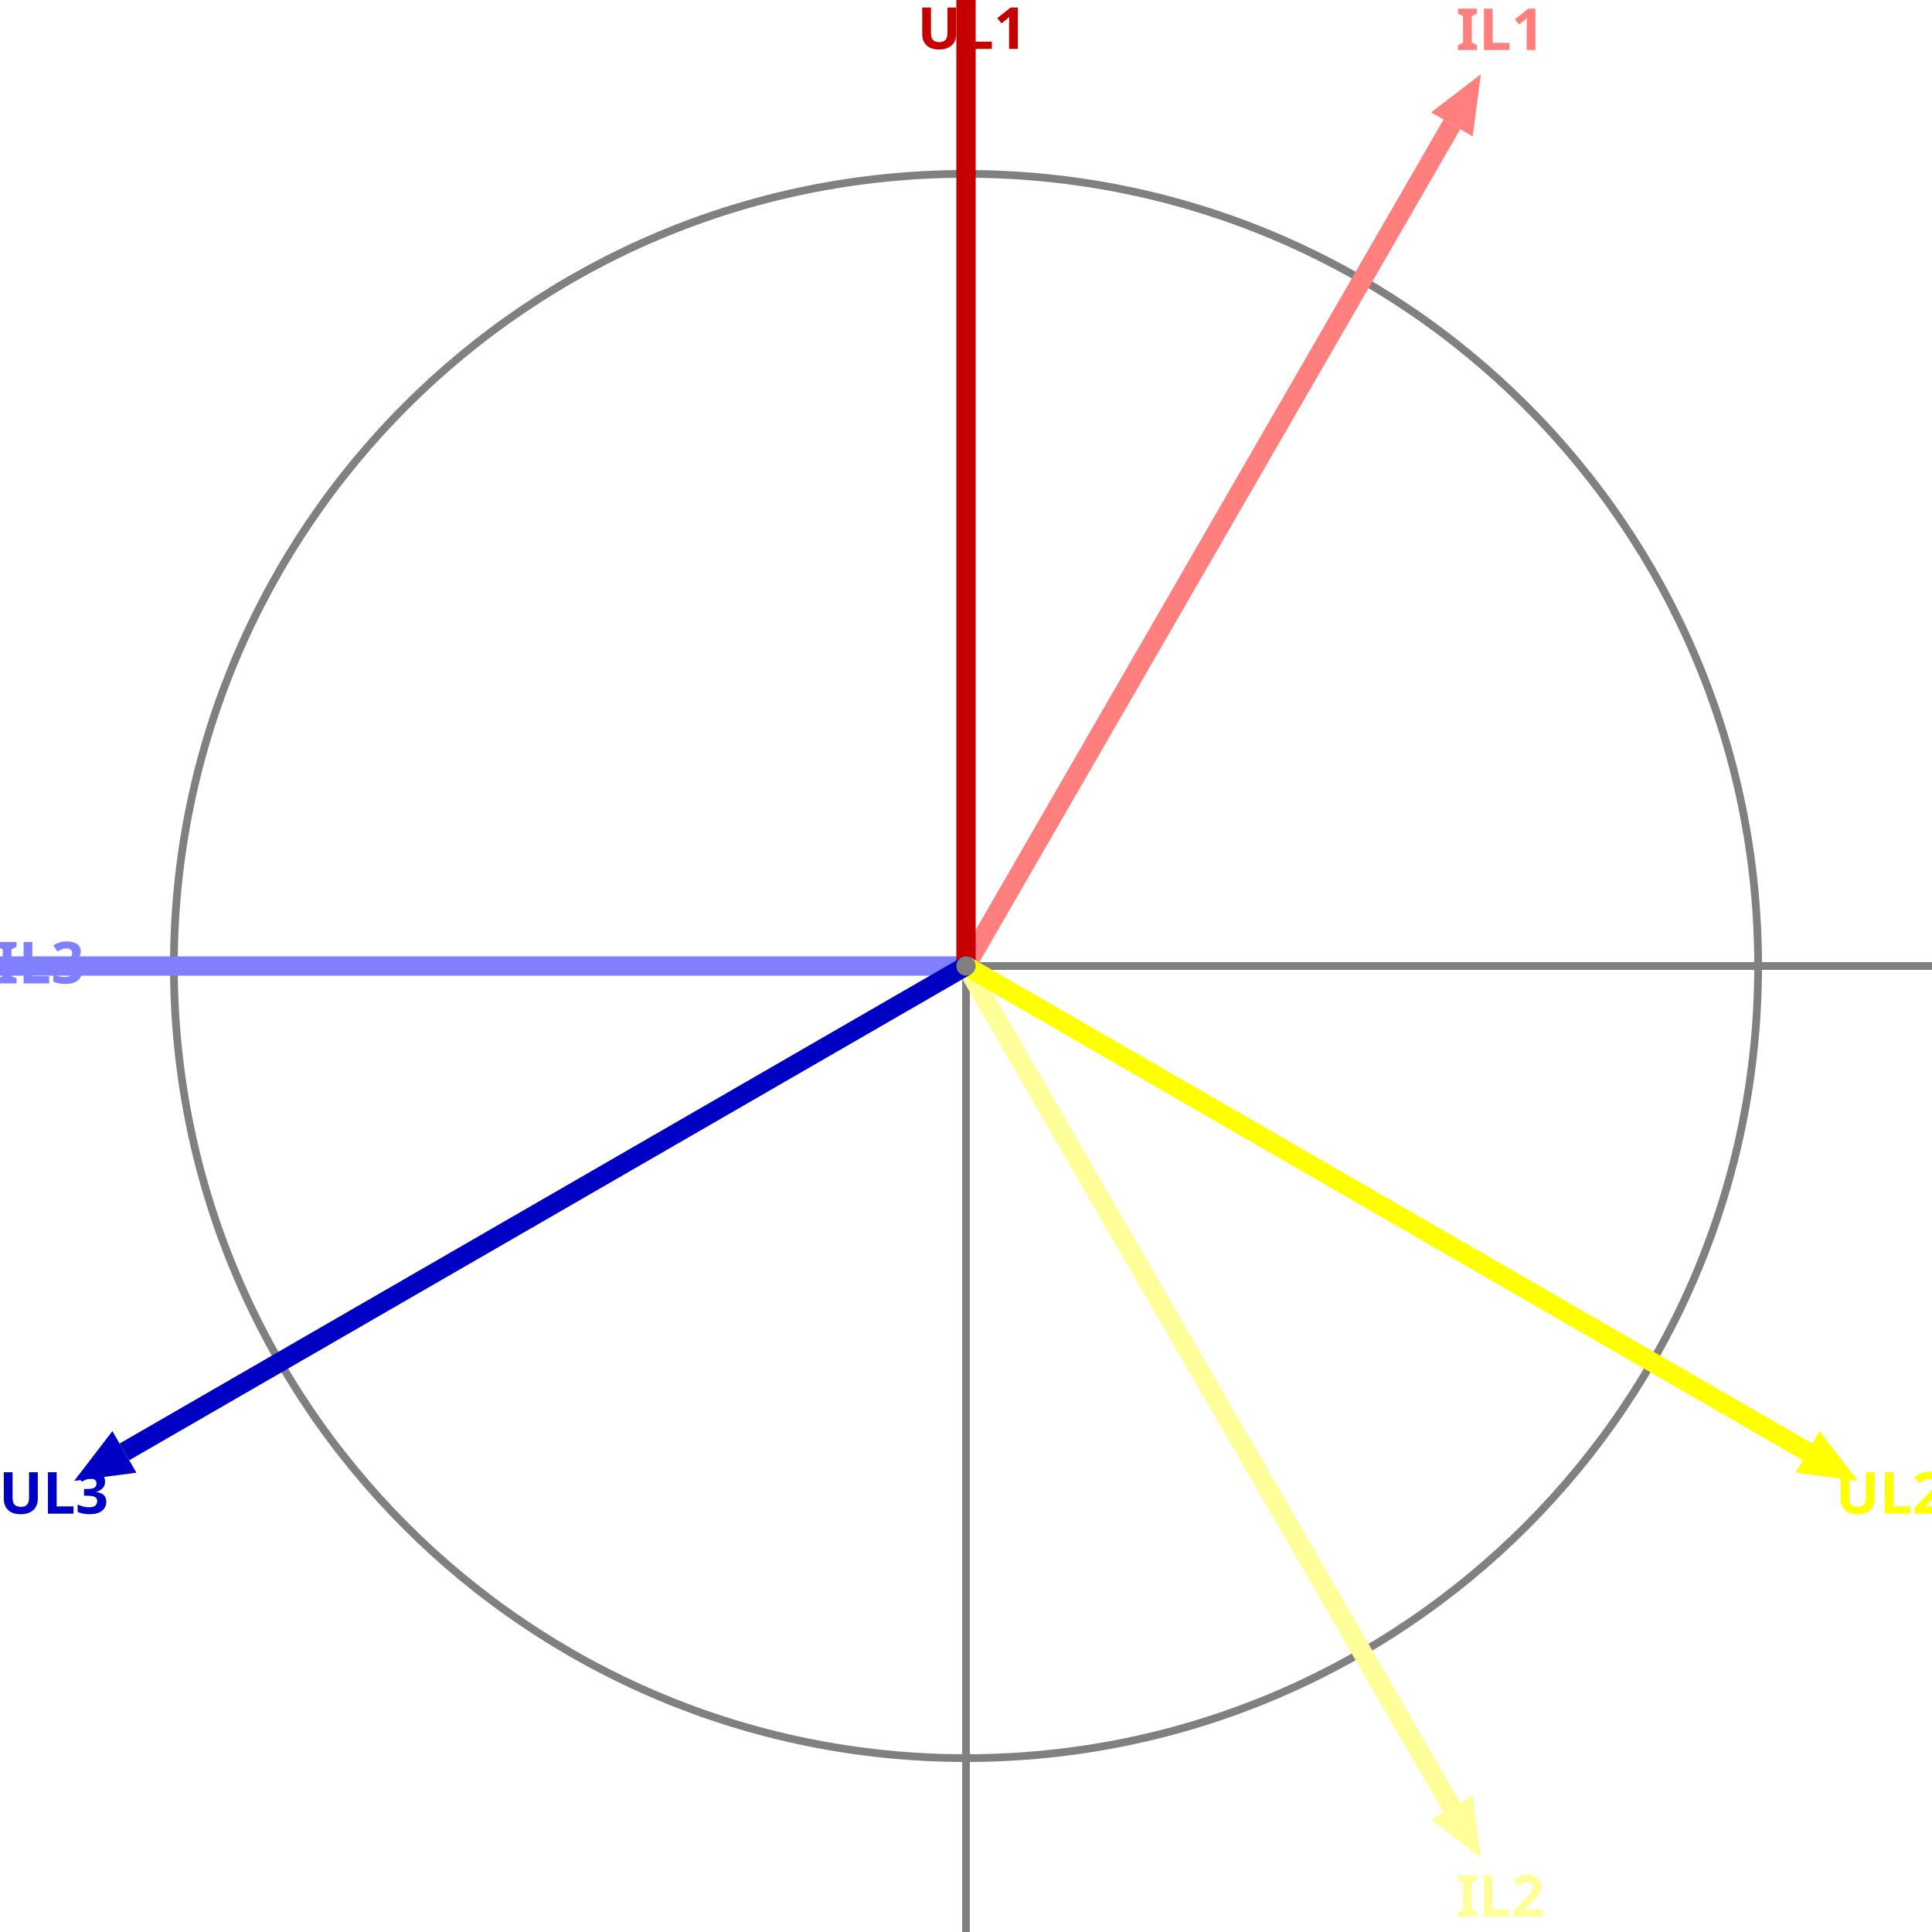
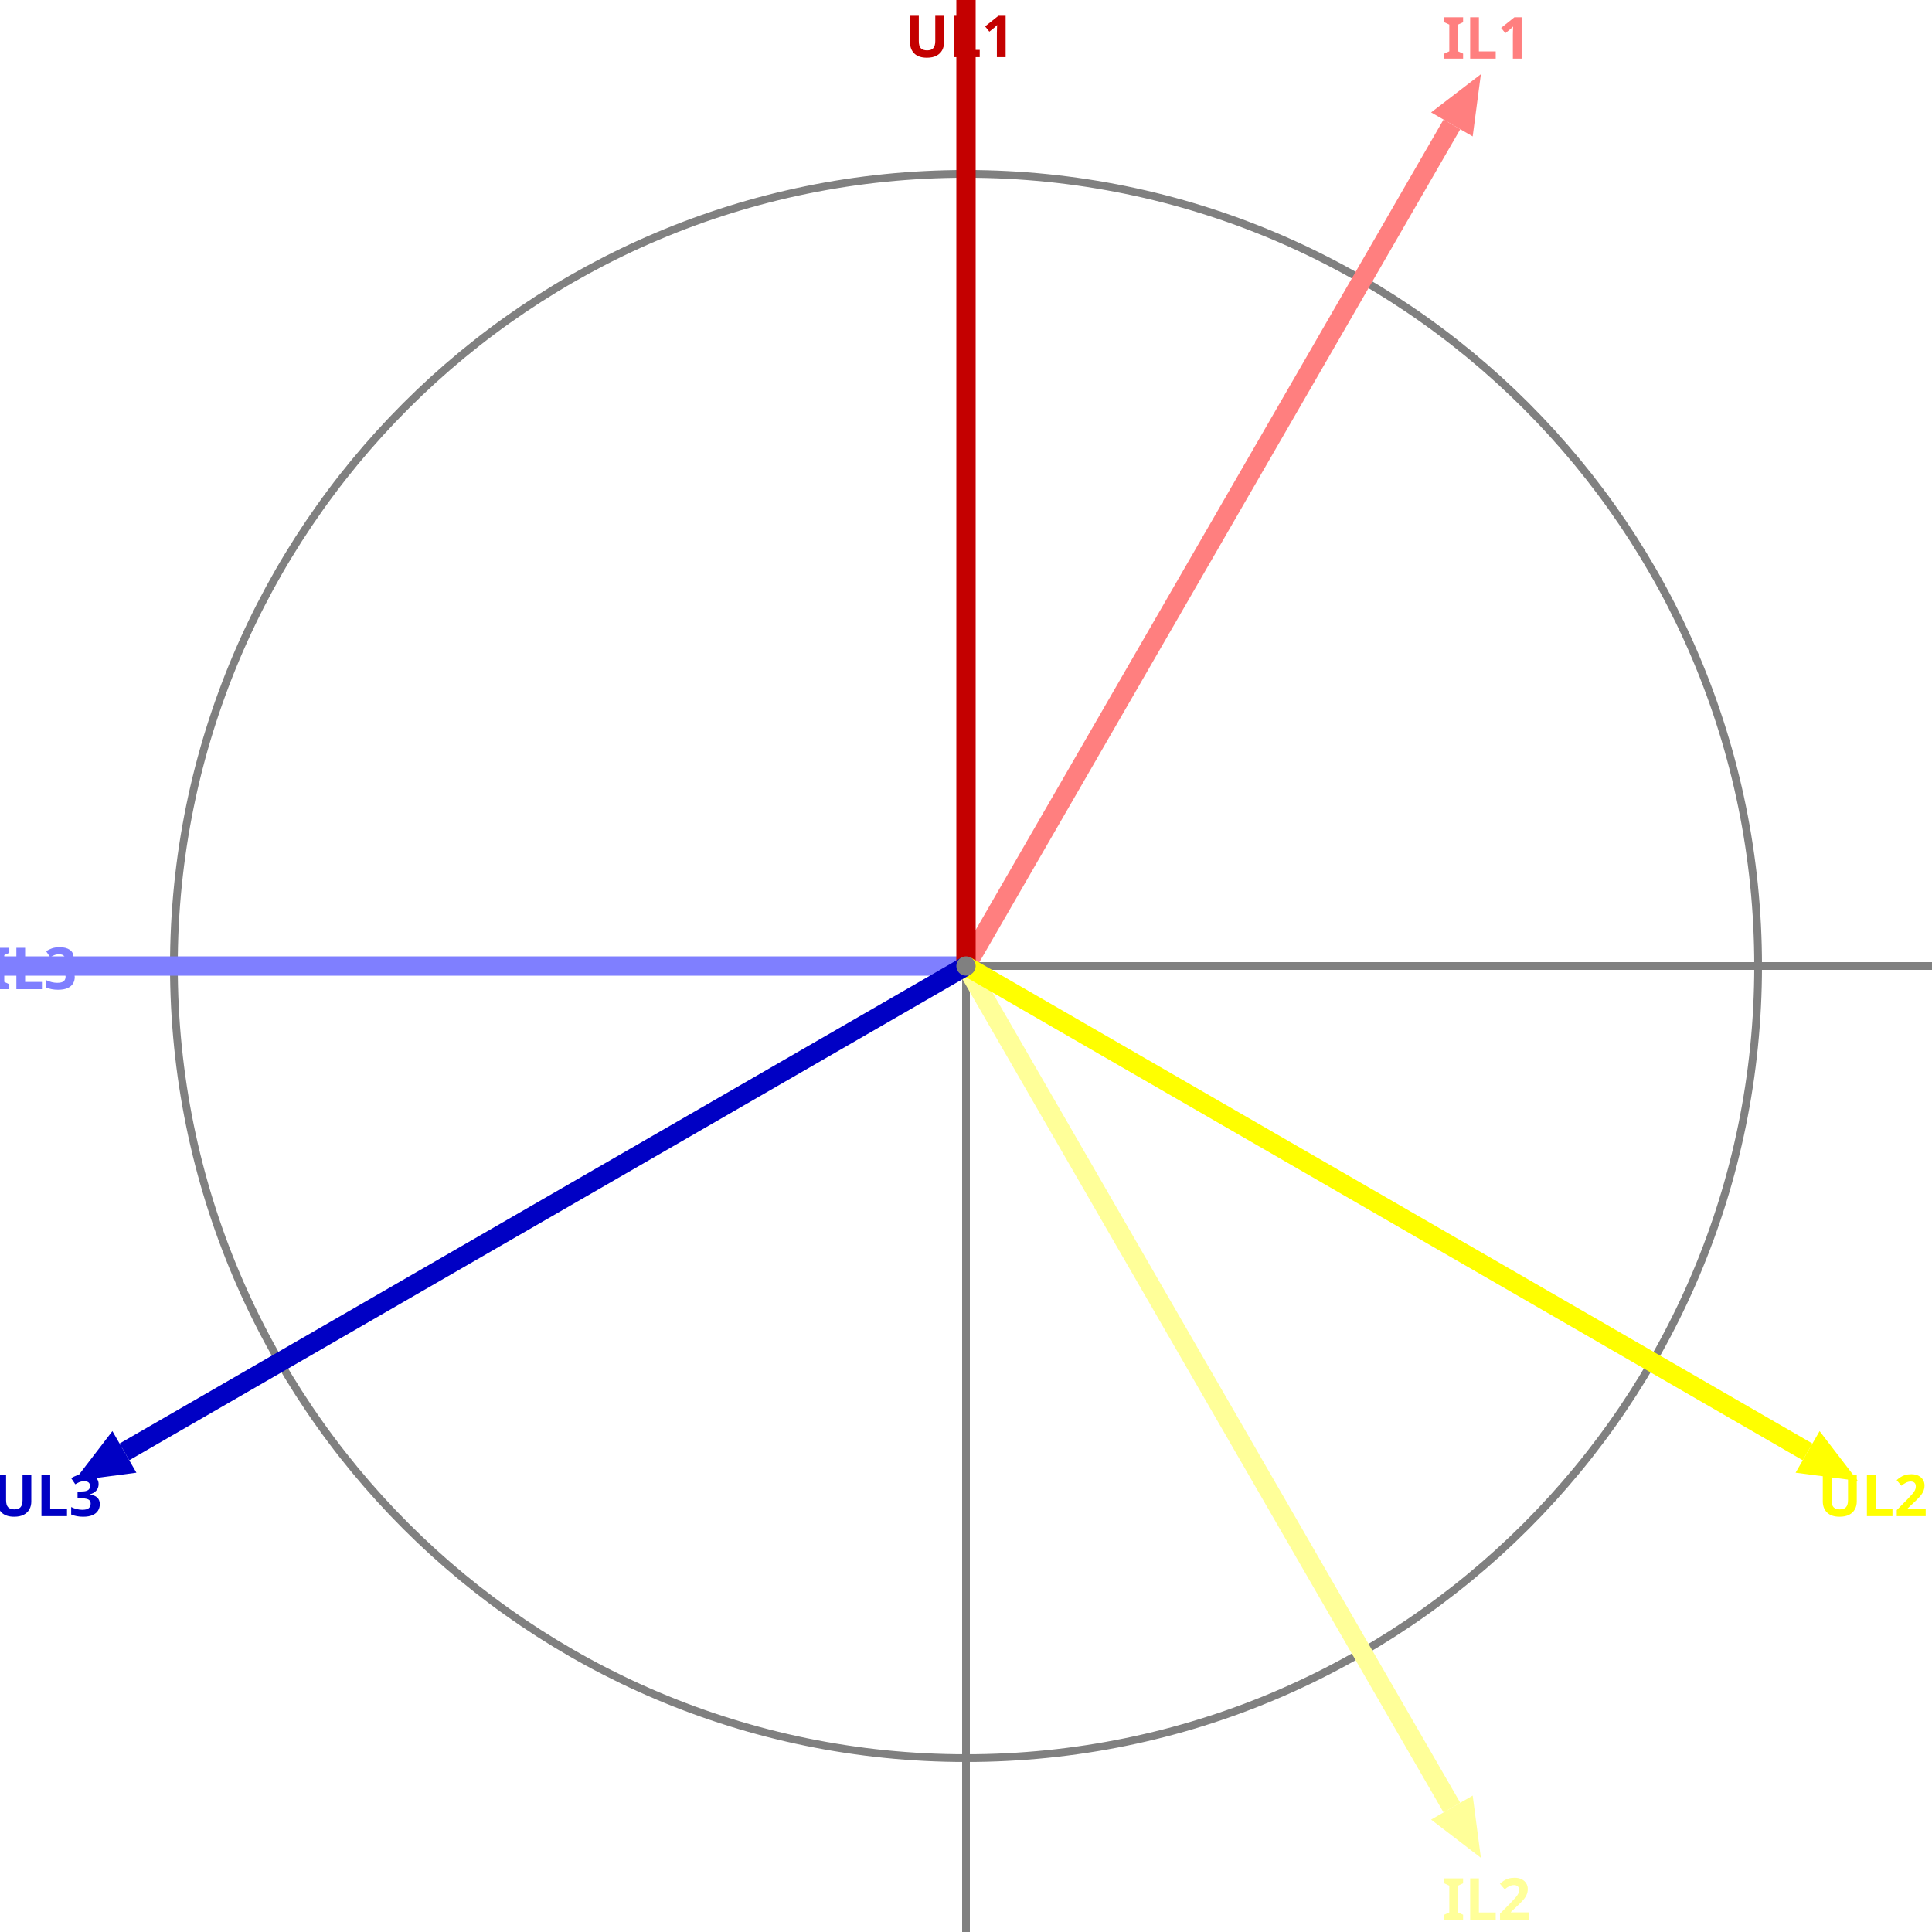
<svg xmlns="http://www.w3.org/2000/svg" width="705.556mm" height="705.556mm" viewBox="0 0 2000 2000" version="1.2" baseProfile="tiny">
  <defs>
</defs>
  <g fill="none" stroke="black" stroke-width="1" fill-rule="evenodd" stroke-linecap="square" stroke-linejoin="bevel">
    <g fill="none" stroke="#808080" stroke-opacity="1" stroke-width="8" stroke-linecap="square" stroke-linejoin="bevel" transform="matrix(1,0,0,1,0,0)" font-family="Sans" font-size="60" font-weight="570" font-style="normal">
      <polyline fill="none" vector-effect="none" points="0,1000 2000,1000 " />
      <polyline fill="none" vector-effect="none" points="1000,0 1000,2000 " />
      <path vector-effect="none" fill-rule="evenodd" d="M1820,1000 C1820,547.127 1452.87,180 1000,180 C547.127,180 180,547.127 180,1000 C180,1452.87 547.127,1820 1000,1820 C1452.87,1820 1820,1452.87 1820,1000 " />
    </g>
    <g fill="none" stroke="#ff7f7f" stroke-opacity="1" stroke-width="20" stroke-linecap="square" stroke-linejoin="bevel" transform="matrix(1,0,0,1,0,0)" font-family="Sans" font-size="60" font-weight="570" font-style="normal">
      <polyline fill="none" vector-effect="none" points="1005,991.34 1498,137.439 " />
    </g>
    <g fill="none" stroke="none" transform="matrix(1,0,0,1,0,0)" font-family="Sans" font-size="60" font-weight="570" font-style="normal">
      <path vector-effect="none" fill-rule="evenodd" d="M1533,76.817 L1524.52,141.205 L1481.48,116.352 L1533,76.817" />
    </g>
    <g fill="#ff7f7f" fill-opacity="1" stroke="none" transform="matrix(1,0,0,1,0,0)" font-family="Sans" font-size="60" font-weight="570" font-style="normal">
      <path vector-effect="none" fill-rule="evenodd" d="M1533,76.817 L1524.52,141.205 L1481.48,116.352" />
    </g>
    <g fill="none" stroke="#ffff99" stroke-opacity="1" stroke-width="20" stroke-linecap="square" stroke-linejoin="bevel" transform="matrix(1,0,0,1,0,0)" font-family="Sans" font-size="60" font-weight="570" font-style="normal">
      <polyline fill="none" vector-effect="none" points="1005,1008.66 1498,1862.56 " />
    </g>
    <g fill="none" stroke="none" transform="matrix(1,0,0,1,0,0)" font-family="Sans" font-size="60" font-weight="570" font-style="normal">
      <path vector-effect="none" fill-rule="evenodd" d="M1533,1923.18 L1481.48,1883.65 L1524.52,1858.8 L1533,1923.18" />
    </g>
    <g fill="#ffff99" fill-opacity="1" stroke="none" transform="matrix(1,0,0,1,0,0)" font-family="Sans" font-size="60" font-weight="570" font-style="normal">
      <path vector-effect="none" fill-rule="evenodd" d="M1533,1923.18 L1481.48,1883.65 L1524.52,1858.8" />
    </g>
    <g fill="none" stroke="#7f7fff" stroke-opacity="1" stroke-width="20" stroke-linecap="square" stroke-linejoin="bevel" transform="matrix(1,0,0,1,0,0)" font-family="Sans" font-size="60" font-weight="570" font-style="normal">
      <polyline fill="none" vector-effect="none" points="990,1000 4,1000 " />
    </g>
    <g fill="none" stroke="none" transform="matrix(1,0,0,1,0,0)" font-family="Sans" font-size="60" font-weight="570" font-style="normal">
      <path vector-effect="none" fill-rule="evenodd" d="M-66,1000 L-6,975.147 L-6,1024.85 L-66,1000" />
    </g>
    <g fill="#7f7fff" fill-opacity="1" stroke="none" transform="matrix(1,0,0,1,0,0)" font-family="Sans" font-size="60" font-weight="570" font-style="normal">
      <path vector-effect="none" fill-rule="evenodd" d="M-66,1000 L-6,975.147 L-6,1024.85" />
    </g>
    <g fill="none" stroke="#c40000" stroke-opacity="1" stroke-width="20" stroke-linecap="square" stroke-linejoin="bevel" transform="matrix(1,0,0,1,0,0)" font-family="Sans" font-size="60" font-weight="570" font-style="normal">
      <polyline fill="none" vector-effect="none" points="1000,990 1000,4 " />
    </g>
    <g fill="none" stroke="none" transform="matrix(1,0,0,1,0,0)" font-family="Sans" font-size="60" font-weight="570" font-style="normal">
      <path vector-effect="none" fill-rule="evenodd" d="M1000,-66 L1024.85,-6 L975.147,-6 L1000,-66" />
    </g>
    <g fill="#c40000" fill-opacity="1" stroke="none" transform="matrix(1,0,0,1,0,0)" font-family="Sans" font-size="60" font-weight="570" font-style="normal">
      <path vector-effect="none" fill-rule="evenodd" d="M1000,-66 L1024.85,-6 L975.147,-6" />
    </g>
    <g fill="none" stroke="#ffff00" stroke-opacity="1" stroke-width="20" stroke-linecap="square" stroke-linejoin="bevel" transform="matrix(1,0,0,1,0,0)" font-family="Sans" font-size="60" font-weight="570" font-style="normal">
      <polyline fill="none" vector-effect="none" points="1008.66,1005 1862.56,1498 " />
    </g>
    <g fill="none" stroke="none" transform="matrix(1,0,0,1,0,0)" font-family="Sans" font-size="60" font-weight="570" font-style="normal">
      <path vector-effect="none" fill-rule="evenodd" d="M1923.18,1533 L1858.8,1524.52 L1883.65,1481.48 L1923.18,1533" />
    </g>
    <g fill="#ffff00" fill-opacity="1" stroke="none" transform="matrix(1,0,0,1,0,0)" font-family="Sans" font-size="60" font-weight="570" font-style="normal">
      <path vector-effect="none" fill-rule="evenodd" d="M1923.18,1533 L1858.8,1524.52 L1883.65,1481.48" />
    </g>
    <g fill="none" stroke="#0000c4" stroke-opacity="1" stroke-width="20" stroke-linecap="square" stroke-linejoin="bevel" transform="matrix(1,0,0,1,0,0)" font-family="Sans" font-size="60" font-weight="570" font-style="normal">
      <polyline fill="none" vector-effect="none" points="991.34,1005 137.439,1498 " />
    </g>
    <g fill="none" stroke="none" transform="matrix(1,0,0,1,0,0)" font-family="Sans" font-size="60" font-weight="570" font-style="normal">
      <path vector-effect="none" fill-rule="evenodd" d="M76.817,1533 L116.352,1481.48 L141.205,1524.52 L76.817,1533" />
    </g>
    <g fill="#0000c4" fill-opacity="1" stroke="none" transform="matrix(1,0,0,1,0,0)" font-family="Sans" font-size="60" font-weight="570" font-style="normal">
      <path vector-effect="none" fill-rule="evenodd" d="M76.817,1533 L116.352,1481.48 L141.205,1524.52" />
    </g>
    <g fill="none" stroke="#c40000" stroke-opacity="1" stroke-width="1" stroke-linecap="square" stroke-linejoin="bevel" transform="matrix(1,0,0,1,0,0)" font-family="Sans" font-size="60" font-weight="570" font-style="normal">
-       <text fill="#c40000" fill-opacity="1" stroke="none" xml:space="preserve" x="949.594" y="50.633" font-family="Sans" font-size="60" font-weight="570" font-style="normal">UL1</text>
+       <text fill="#c40000" fill-opacity="1" stroke="none" xml:space="preserve" x="936.984" y="59.151" font-family="Sans" font-size="60" font-weight="570" font-style="normal">UL1</text>
    </g>
    <g fill="none" stroke="#ffff00" stroke-opacity="1" stroke-width="1" stroke-linecap="square" stroke-linejoin="bevel" transform="matrix(1,0,0,1,0,0)" font-family="Sans" font-size="60" font-weight="570" font-style="normal">
-       <text fill="#ffff00" fill-opacity="1" stroke="none" xml:space="preserve" x="1900.34" y="1566.91" font-family="Sans" font-size="60" font-weight="570" font-style="normal">UL2</text>
+       <text fill="#ffff00" fill-opacity="1" stroke="none" xml:space="preserve" x="1881.86" y="1569.52" font-family="Sans" font-size="60" font-weight="570" font-style="normal">UL2</text>
    </g>
    <g fill="none" stroke="#0000c4" stroke-opacity="1" stroke-width="1" stroke-linecap="square" stroke-linejoin="bevel" transform="matrix(1,0,0,1,0,0)" font-family="Sans" font-size="60" font-weight="570" font-style="normal">
-       <text fill="#0000c4" fill-opacity="1" stroke="none" xml:space="preserve" x="-1.141" y="1566.91" font-family="Sans" font-size="60" font-weight="570" font-style="normal">UL3</text>
+       <text fill="#0000c4" fill-opacity="1" stroke="none" xml:space="preserve" x="-7.859" y="1569.52" font-family="Sans" font-size="60" font-weight="570" font-style="normal">UL3</text>
    </g>
    <g fill="none" stroke="#ff7f7f" stroke-opacity="1" stroke-width="1" stroke-linecap="square" stroke-linejoin="bevel" transform="matrix(1,0,0,1,0,0)" font-family="Sans" font-size="60" font-weight="570" font-style="normal">
-       <text fill="#ff7f7f" fill-opacity="1" stroke="none" xml:space="preserve" x="1507.42" y="51.803" font-family="Sans" font-size="60" font-weight="570" font-style="normal">IL1</text>
+       <text fill="#ff7f7f" fill-opacity="1" stroke="none" xml:space="preserve" x="1493.16" y="60.702" font-family="Sans" font-size="60" font-weight="570" font-style="normal">IL1</text>
    </g>
    <g fill="none" stroke="#ffff99" stroke-opacity="1" stroke-width="1" stroke-linecap="square" stroke-linejoin="bevel" transform="matrix(1,0,0,1,0,0)" font-family="Sans" font-size="60" font-weight="570" font-style="normal">
-       <text fill="#ffff99" fill-opacity="1" stroke="none" xml:space="preserve" x="1507.42" y="1984.2" font-family="Sans" font-size="60" font-weight="570" font-style="normal">IL2</text>
+       <text fill="#ffff99" fill-opacity="1" stroke="none" xml:space="preserve" x="1493.16" y="1987.3" font-family="Sans" font-size="60" font-weight="570" font-style="normal">IL2</text>
    </g>
    <g fill="none" stroke="#7f7fff" stroke-opacity="1" stroke-width="1" stroke-linecap="square" stroke-linejoin="bevel" transform="matrix(1,0,0,1,0,0)" font-family="Sans" font-size="60" font-weight="570" font-style="normal">
-       <text fill="#7f7fff" fill-opacity="1" stroke="none" xml:space="preserve" x="-4.312" y="1018" font-family="Sans" font-size="60" font-weight="570" font-style="normal">IL3</text>
+       <text fill="#7f7fff" fill-opacity="1" stroke="none" xml:space="preserve" x="-11.797" y="1024" font-family="Sans" font-size="60" font-weight="570" font-style="normal">IL3</text>
    </g>
    <g fill="#808080" fill-opacity="1" stroke="none" transform="matrix(1,0,0,1,0,0)" font-family="Sans" font-size="60" font-weight="570" font-style="normal">
      <circle cx="1000" cy="1000" r="10" />
    </g>
  </g>
</svg>
